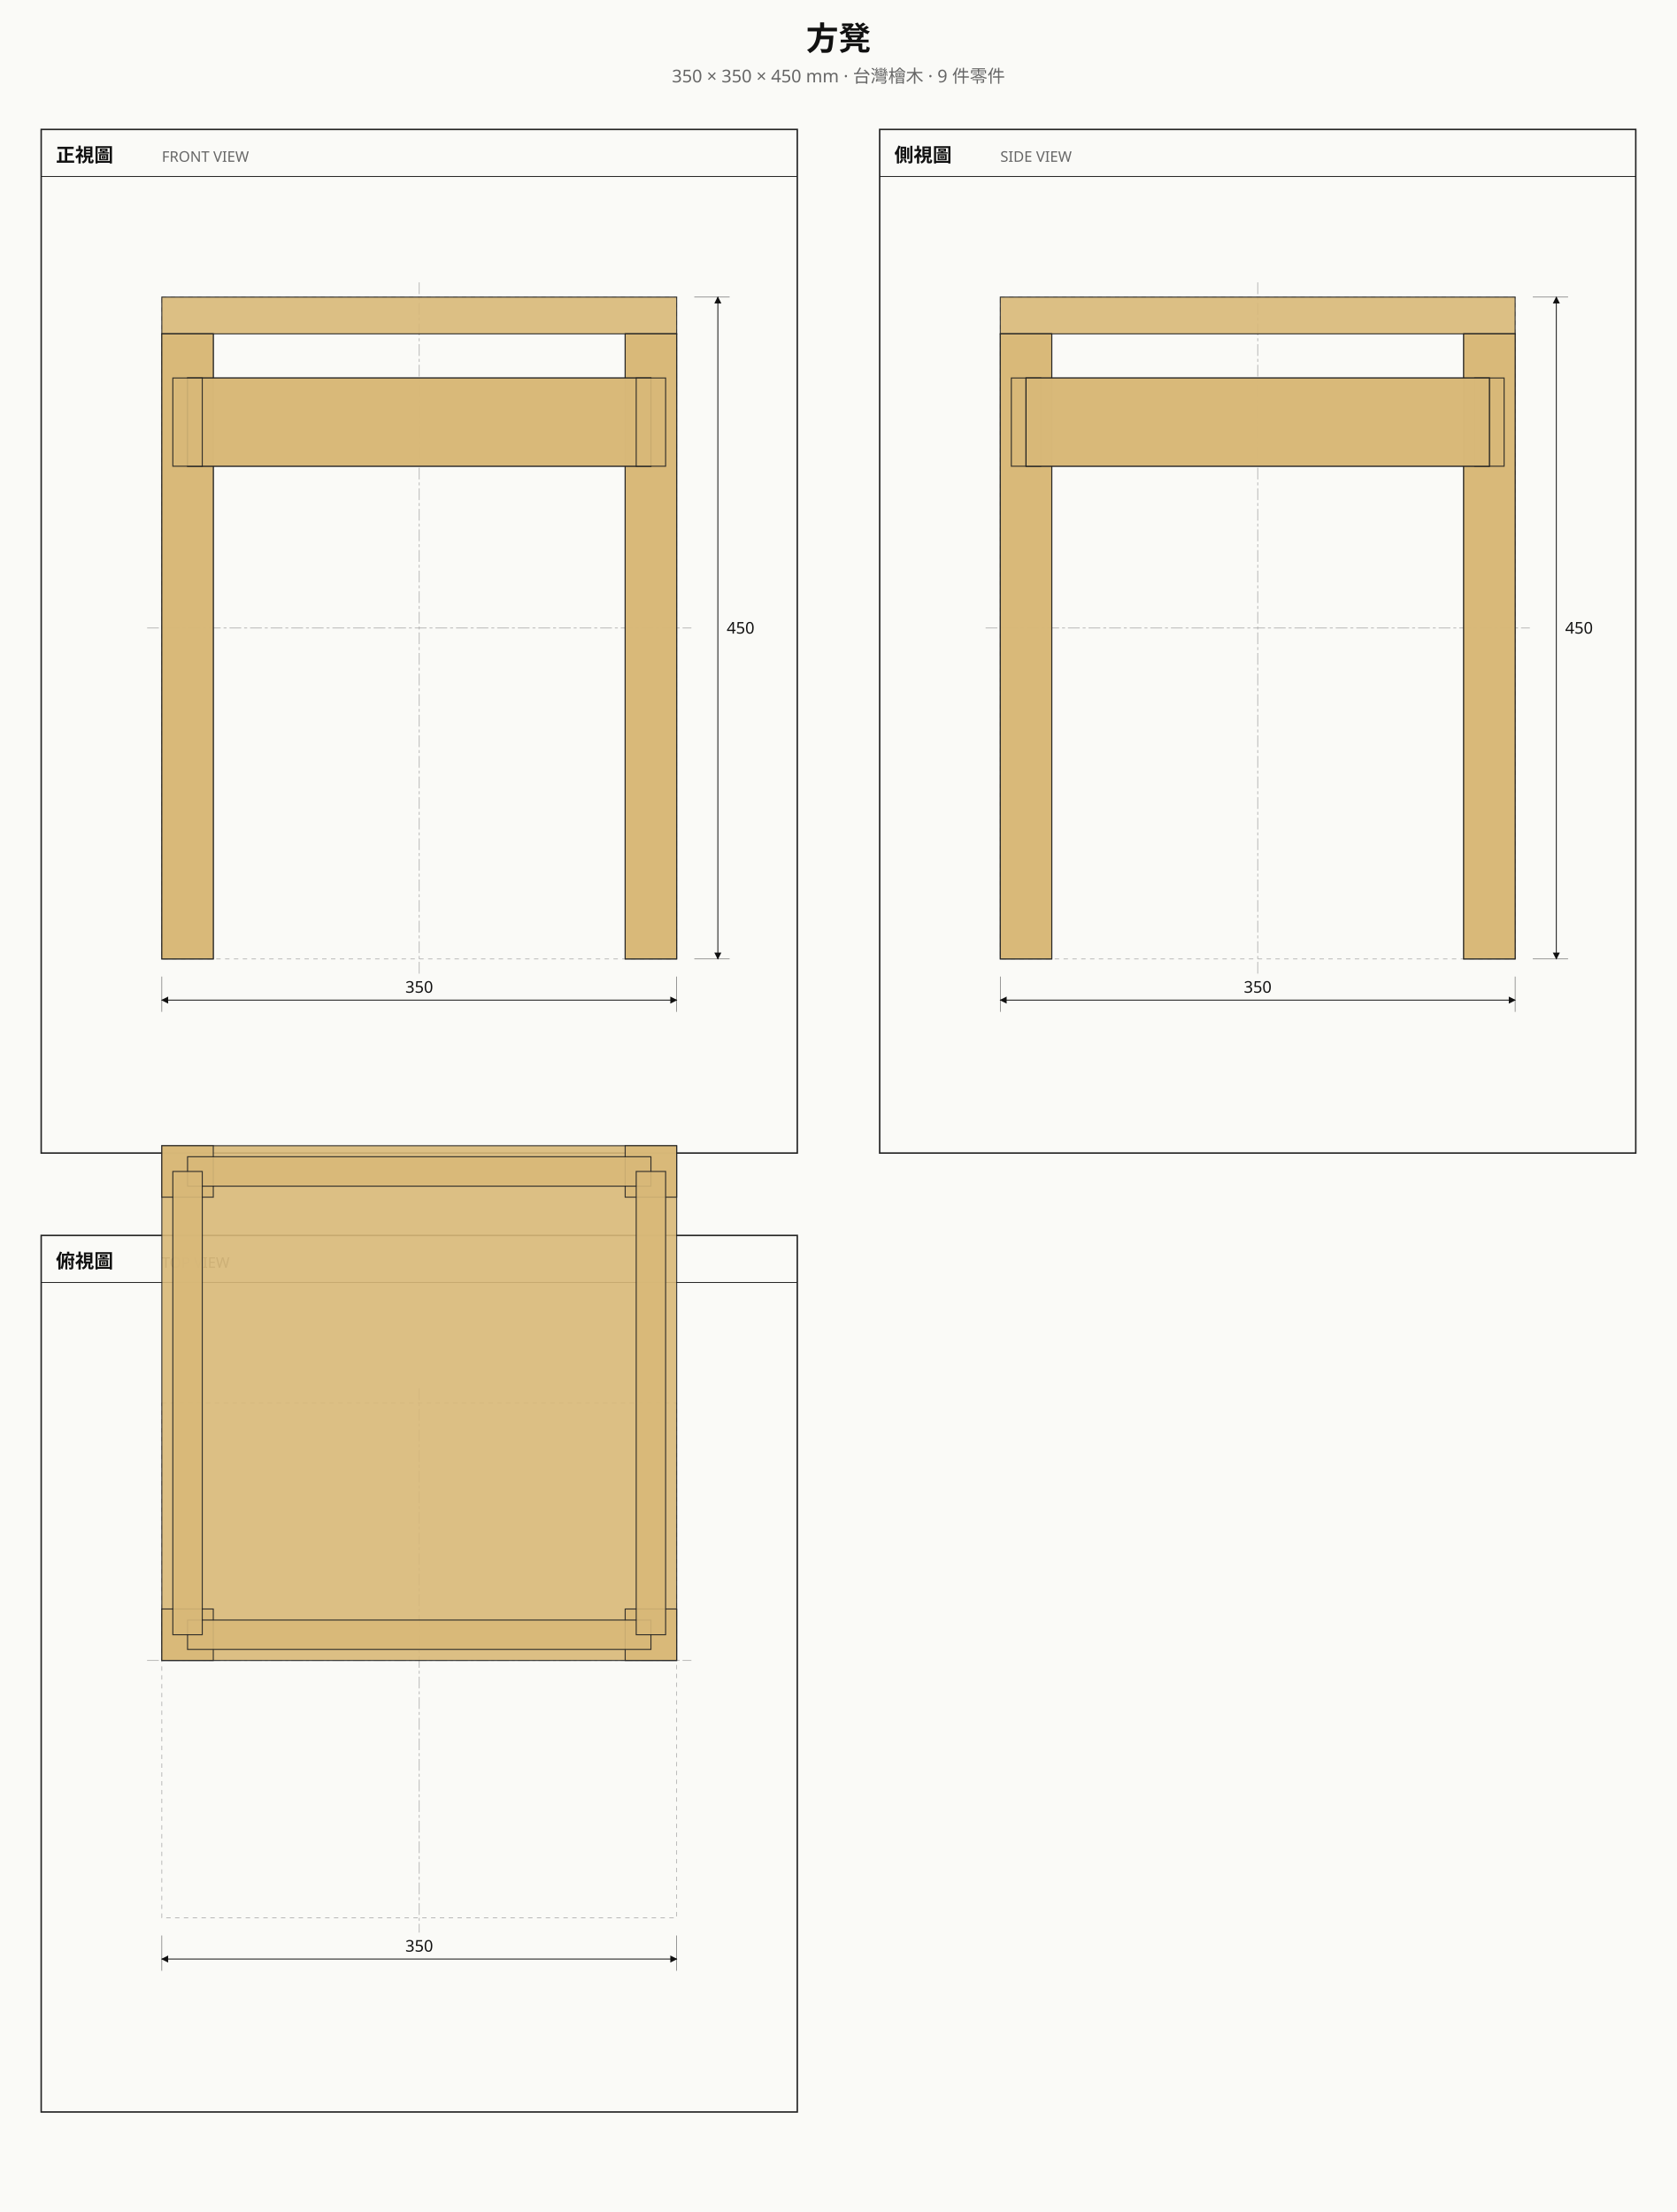
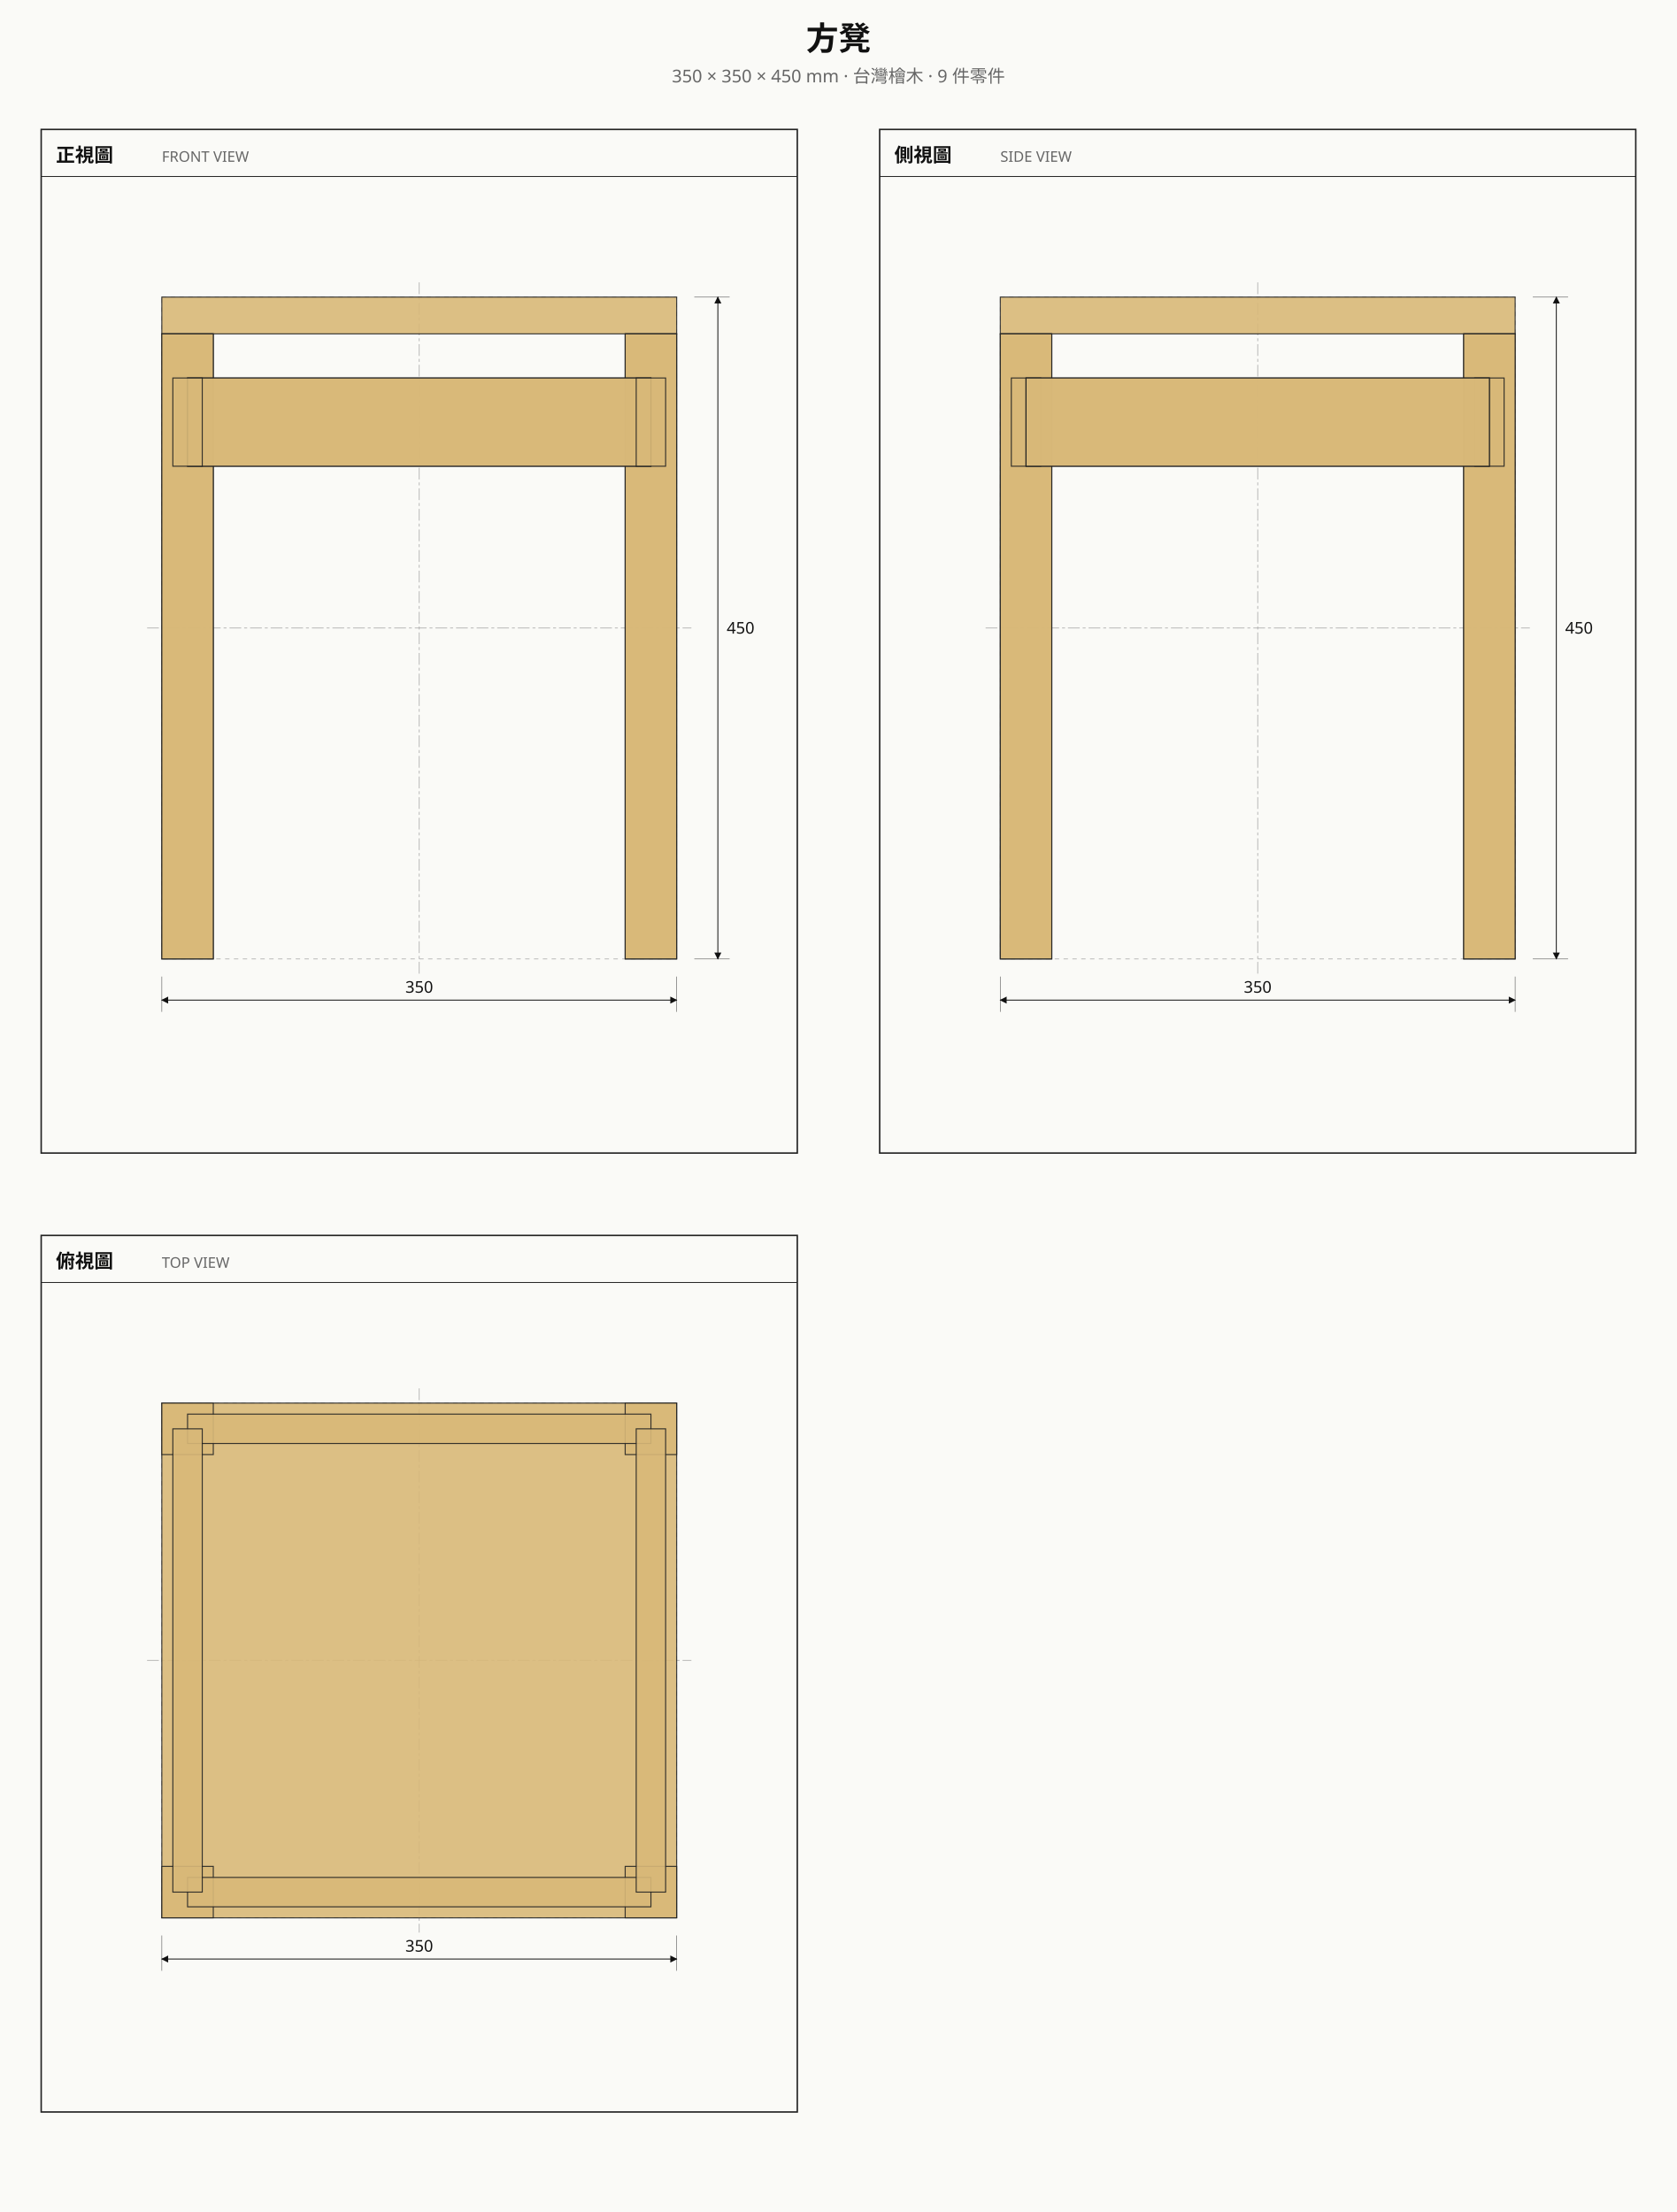
<svg xmlns="http://www.w3.org/2000/svg" viewBox="-20 -10 1140 1504" width="1140">
  <defs>
    <marker id="arr-front" viewBox="0 0 10 10" refX="9" refY="5" markerWidth="8" markerHeight="8" orient="auto-start-reverse">
      <path d="M 0 0 L 10 5 L 0 10 z" fill="#111" />
    </marker>
    <marker id="arr-side" viewBox="0 0 10 10" refX="9" refY="5" markerWidth="8" markerHeight="8" orient="auto-start-reverse">
      <path d="M 0 0 L 10 5 L 0 10 z" fill="#111" />
    </marker>
    <marker id="arr-top" viewBox="0 0 10 10" refX="9" refY="5" markerWidth="8" markerHeight="8" orient="auto-start-reverse">
      <path d="M 0 0 L 10 5 L 0 10 z" fill="#111" />
    </marker>
  </defs>
  <rect x="-20" y="-10" width="1140" height="1504" fill="#fafaf7" />
  <text x="550" y="24" text-anchor="middle" font-size="22" font-weight="700" fill="#111" font-family="sans-serif">方凳</text>
  <text x="550" y="46" text-anchor="middle" font-size="12" fill="#666" font-family="sans-serif">350 × 350 × 450 mm · 台灣檜木 · 9 件零件</text>
  <g transform="translate(0, 70)">
    <g transform="translate(265.0, 572.0)">
      <rect x="-257.0" y="-564.0" width="514.0" height="696.0" fill="none" stroke="#222" stroke-width="1" />
      <line x1="-257.0" y1="-532.0" x2="257.0" y2="-532.0" stroke="#222" stroke-width="0.6" />
      <text x="-247.0" y="-542.0" font-size="13" font-weight="700" fill="#111" font-family="sans-serif">正視圖</text>
      <text x="-175.0" y="-542.0" font-size="10" fill="#666" font-family="sans-serif">FRONT VIEW</text>
      <g stroke="#888" stroke-width="0.5" stroke-dasharray="8 2 2 2" opacity="0.7">
        <line x1="0" y1="-460.0" x2="0" y2="10.0" />
        <line x1="-185.0" y1="-225.0" x2="185.0" y2="-225.0" />
      </g>
      <rect x="-175.0" y="-450.0" width="350.0" height="450.0" fill="none" stroke="#999" stroke-dasharray="3 3" stroke-width="0.5" opacity="0.8" />
      <rect x="-175.0" y="-450.0" width="350.0" height="25.0" fill="#d8b878" stroke="#222" stroke-width="0.7" opacity="0.9" />
      <rect x="-175.0" y="-425.0" width="35.0" height="425.0" fill="#d8b878" stroke="#222" stroke-width="0.7" opacity="0.9" />
      <rect x="140.0" y="-425.0" width="35.0" height="425.0" fill="#d8b878" stroke="#222" stroke-width="0.7" opacity="0.9" />
      <rect x="-175.0" y="-425.0" width="35.0" height="425.0" fill="#d8b878" stroke="#222" stroke-width="0.7" opacity="0.9" />
      <rect x="140.0" y="-425.0" width="35.0" height="425.0" fill="#d8b878" stroke="#222" stroke-width="0.7" opacity="0.9" />
      <rect x="-157.5" y="-395.0" width="315.0" height="60.0" fill="#d8b878" stroke="#222" stroke-width="0.7" opacity="0.9" />
      <rect x="-157.5" y="-395.0" width="315.0" height="60.0" fill="#d8b878" stroke="#222" stroke-width="0.7" opacity="0.9" />
      <rect x="-167.5" y="-395.0" width="20.0" height="60.0" fill="#d8b878" stroke="#222" stroke-width="0.7" opacity="0.9" />
      <rect x="147.5" y="-395.0" width="20.0" height="60.0" fill="#d8b878" stroke="#222" stroke-width="0.7" opacity="0.9" />
      <g stroke="#111" fill="#111" stroke-width="0.6" font-family="sans-serif">
        <line x1="-175.0" y1="12.0" x2="-175.0" y2="36.0" stroke-width="0.4" stroke="#666" />
        <line x1="175.0" y1="12.0" x2="175.0" y2="36.0" stroke-width="0.4" stroke="#666" />
        <line x1="-175.0" y1="28.0" x2="175.0" y2="28.0" marker-start="url(#arr-front)" marker-end="url(#arr-front)" />
        <text x="0" y="23.0" text-anchor="middle" font-size="11" stroke="none">350</text>
      </g>
      <g stroke="#111" fill="#111" stroke-width="0.6" font-family="sans-serif">
        <line x1="187.0" y1="-450.0" x2="211.0" y2="-450.0" stroke-width="0.4" stroke="#666" />
        <line x1="187.0" y1="0" x2="211.0" y2="0" stroke-width="0.4" stroke="#666" />
        <line x1="203.0" y1="-450.0" x2="203.0" y2="0" marker-start="url(#arr-front)" marker-end="url(#arr-front)" />
        <text x="209.0" y="-225.0" text-anchor="start" dominant-baseline="middle" font-size="11" stroke="none">450</text>
      </g>
    </g>
    <g transform="translate(570, 0)">
      <g transform="translate(265.0, 572.0)">
        <rect x="-257.0" y="-564.0" width="514.0" height="696.0" fill="none" stroke="#222" stroke-width="1" />
        <line x1="-257.0" y1="-532.0" x2="257.0" y2="-532.0" stroke="#222" stroke-width="0.6" />
        <text x="-247.0" y="-542.0" font-size="13" font-weight="700" fill="#111" font-family="sans-serif">側視圖</text>
        <text x="-175.0" y="-542.0" font-size="10" fill="#666" font-family="sans-serif">SIDE VIEW</text>
        <g stroke="#888" stroke-width="0.5" stroke-dasharray="8 2 2 2" opacity="0.7">
          <line x1="0" y1="-460.0" x2="0" y2="10.0" />
          <line x1="-185.0" y1="-225.0" x2="185.0" y2="-225.0" />
        </g>
        <rect x="-175.0" y="-450.0" width="350.0" height="450.0" fill="none" stroke="#999" stroke-dasharray="3 3" stroke-width="0.5" opacity="0.8" />
        <rect x="-175.0" y="-450.0" width="350.0" height="25.0" fill="#d8b878" stroke="#222" stroke-width="0.7" opacity="0.9" />
        <rect x="-175.0" y="-425.0" width="35.0" height="425.0" fill="#d8b878" stroke="#222" stroke-width="0.7" opacity="0.9" />
        <rect x="-175.0" y="-425.0" width="35.0" height="425.0" fill="#d8b878" stroke="#222" stroke-width="0.7" opacity="0.9" />
        <rect x="140.0" y="-425.0" width="35.0" height="425.0" fill="#d8b878" stroke="#222" stroke-width="0.7" opacity="0.9" />
        <rect x="140.0" y="-425.0" width="35.0" height="425.0" fill="#d8b878" stroke="#222" stroke-width="0.7" opacity="0.9" />
        <rect x="-167.5" y="-395.0" width="20.0" height="60.0" fill="#d8b878" stroke="#222" stroke-width="0.7" opacity="0.9" />
        <rect x="147.5" y="-395.0" width="20.0" height="60.0" fill="#d8b878" stroke="#222" stroke-width="0.7" opacity="0.9" />
        <rect x="-157.5" y="-395.0" width="315.0" height="60.0" fill="#d8b878" stroke="#222" stroke-width="0.7" opacity="0.9" />
        <rect x="-157.5" y="-395.0" width="315.0" height="60.0" fill="#d8b878" stroke="#222" stroke-width="0.7" opacity="0.9" />
        <g stroke="#111" fill="#111" stroke-width="0.6" font-family="sans-serif">
          <line x1="-175.0" y1="12.0" x2="-175.0" y2="36.0" stroke-width="0.4" stroke="#666" />
          <line x1="175.0" y1="12.0" x2="175.0" y2="36.0" stroke-width="0.4" stroke="#666" />
          <line x1="-175.0" y1="28.0" x2="175.0" y2="28.0" marker-start="url(#arr-side)" marker-end="url(#arr-side)" />
          <text x="0" y="23.0" text-anchor="middle" font-size="11" stroke="none">350</text>
        </g>
        <g stroke="#111" fill="#111" stroke-width="0.6" font-family="sans-serif">
          <line x1="187.0" y1="-450.0" x2="211.0" y2="-450.0" stroke-width="0.4" stroke="#666" />
          <line x1="187.0" y1="0" x2="211.0" y2="0" stroke-width="0.4" stroke="#666" />
          <line x1="203.0" y1="-450.0" x2="203.0" y2="0" marker-start="url(#arr-side)" marker-end="url(#arr-side)" />
          <text x="209.0" y="-225.0" text-anchor="start" dominant-baseline="middle" font-size="11" stroke="none">450</text>
        </g>
      </g>
    </g>
    <g transform="translate(0, 752)">
-       <g transform="translate(265.0, 122.0)">
-         <rect x="-257.0" y="-114.0" width="514.0" height="596.0" fill="none" stroke="#222" stroke-width="1" />
-         <line x1="-257.0" y1="-82.0" x2="257.0" y2="-82.0" stroke="#222" stroke-width="0.6" />
-         <text x="-247.0" y="-92.0" font-size="13" font-weight="700" fill="#111" font-family="sans-serif">俯視圖</text>
-         <text x="-175.0" y="-92.0" font-size="10" fill="#666" font-family="sans-serif">TOP VIEW</text>
+       <g transform="translate(265.0, 297.0)">
+         <rect x="-257.0" y="-289.0" width="514.0" height="596.0" fill="none" stroke="#222" stroke-width="1" />
+         <line x1="-257.0" y1="-257.0" x2="257.0" y2="-257.0" stroke="#222" stroke-width="0.6" />
+         <text x="-247.0" y="-267.0" font-size="13" font-weight="700" fill="#111" font-family="sans-serif">俯視圖</text>
+         <text x="-175.0" y="-267.0" font-size="10" fill="#666" font-family="sans-serif">TOP VIEW</text>
        <g stroke="#888" stroke-width="0.5" stroke-dasharray="8 2 2 2" opacity="0.7">
-           <line x1="0" y1="-10.0" x2="0" y2="360.0" />
-           <line x1="-185.0" y1="175.0" x2="185.0" y2="175.0" />
+           <line x1="0" y1="-185.0" x2="0" y2="185.0" />
+           <line x1="-185.0" y1="0.0" x2="185.0" y2="0.0" />
        </g>
-         <rect x="-175.0" y="0.0" width="350.0" height="350.0" fill="none" stroke="#999" stroke-dasharray="3 3" stroke-width="0.5" opacity="0.8" />
+         <rect x="-175.0" y="-175.0" width="350.0" height="350.0" fill="none" stroke="#999" stroke-dasharray="3 3" stroke-width="0.5" opacity="0.8" />
        <rect x="-175.0" y="-175.0" width="350.0" height="350.0" fill="#d8b878" stroke="#222" stroke-width="0.7" opacity="0.9" />
        <rect x="-175.0" y="-175.0" width="35.0" height="35.0" fill="#d8b878" stroke="#222" stroke-width="0.7" opacity="0.9" />
        <rect x="140.0" y="-175.0" width="35.0" height="35.0" fill="#d8b878" stroke="#222" stroke-width="0.7" opacity="0.9" />
        <rect x="-175.0" y="140.0" width="35.0" height="35.0" fill="#d8b878" stroke="#222" stroke-width="0.7" opacity="0.9" />
        <rect x="140.0" y="140.0" width="35.0" height="35.0" fill="#d8b878" stroke="#222" stroke-width="0.7" opacity="0.9" />
        <rect x="-157.5" y="-167.5" width="315.0" height="20.0" fill="#d8b878" stroke="#222" stroke-width="0.7" opacity="0.9" />
        <rect x="-157.5" y="147.5" width="315.0" height="20.0" fill="#d8b878" stroke="#222" stroke-width="0.7" opacity="0.9" />
        <rect x="-167.5" y="-157.5" width="20.0" height="315.0" fill="#d8b878" stroke="#222" stroke-width="0.7" opacity="0.9" />
        <rect x="147.5" y="-157.5" width="20.0" height="315.0" fill="#d8b878" stroke="#222" stroke-width="0.7" opacity="0.9" />
        <g stroke="#111" fill="#111" stroke-width="0.6" font-family="sans-serif">
-           <line x1="-175.0" y1="362.0" x2="-175.0" y2="386.0" stroke-width="0.4" stroke="#666" />
-           <line x1="175.0" y1="362.0" x2="175.0" y2="386.0" stroke-width="0.4" stroke="#666" />
-           <line x1="-175.0" y1="378.0" x2="175.0" y2="378.0" marker-start="url(#arr-top)" marker-end="url(#arr-top)" />
-           <text x="0" y="373.0" text-anchor="middle" font-size="11" stroke="none">350</text>
+           <line x1="-175.0" y1="187.0" x2="-175.0" y2="211.0" stroke-width="0.4" stroke="#666" />
+           <line x1="175.0" y1="187.0" x2="175.0" y2="211.0" stroke-width="0.4" stroke="#666" />
+           <line x1="-175.0" y1="203.0" x2="175.0" y2="203.0" marker-start="url(#arr-top)" marker-end="url(#arr-top)" />
+           <text x="0" y="198.0" text-anchor="middle" font-size="11" stroke="none">350</text>
        </g>
      </g>
    </g>
  </g>
</svg>
